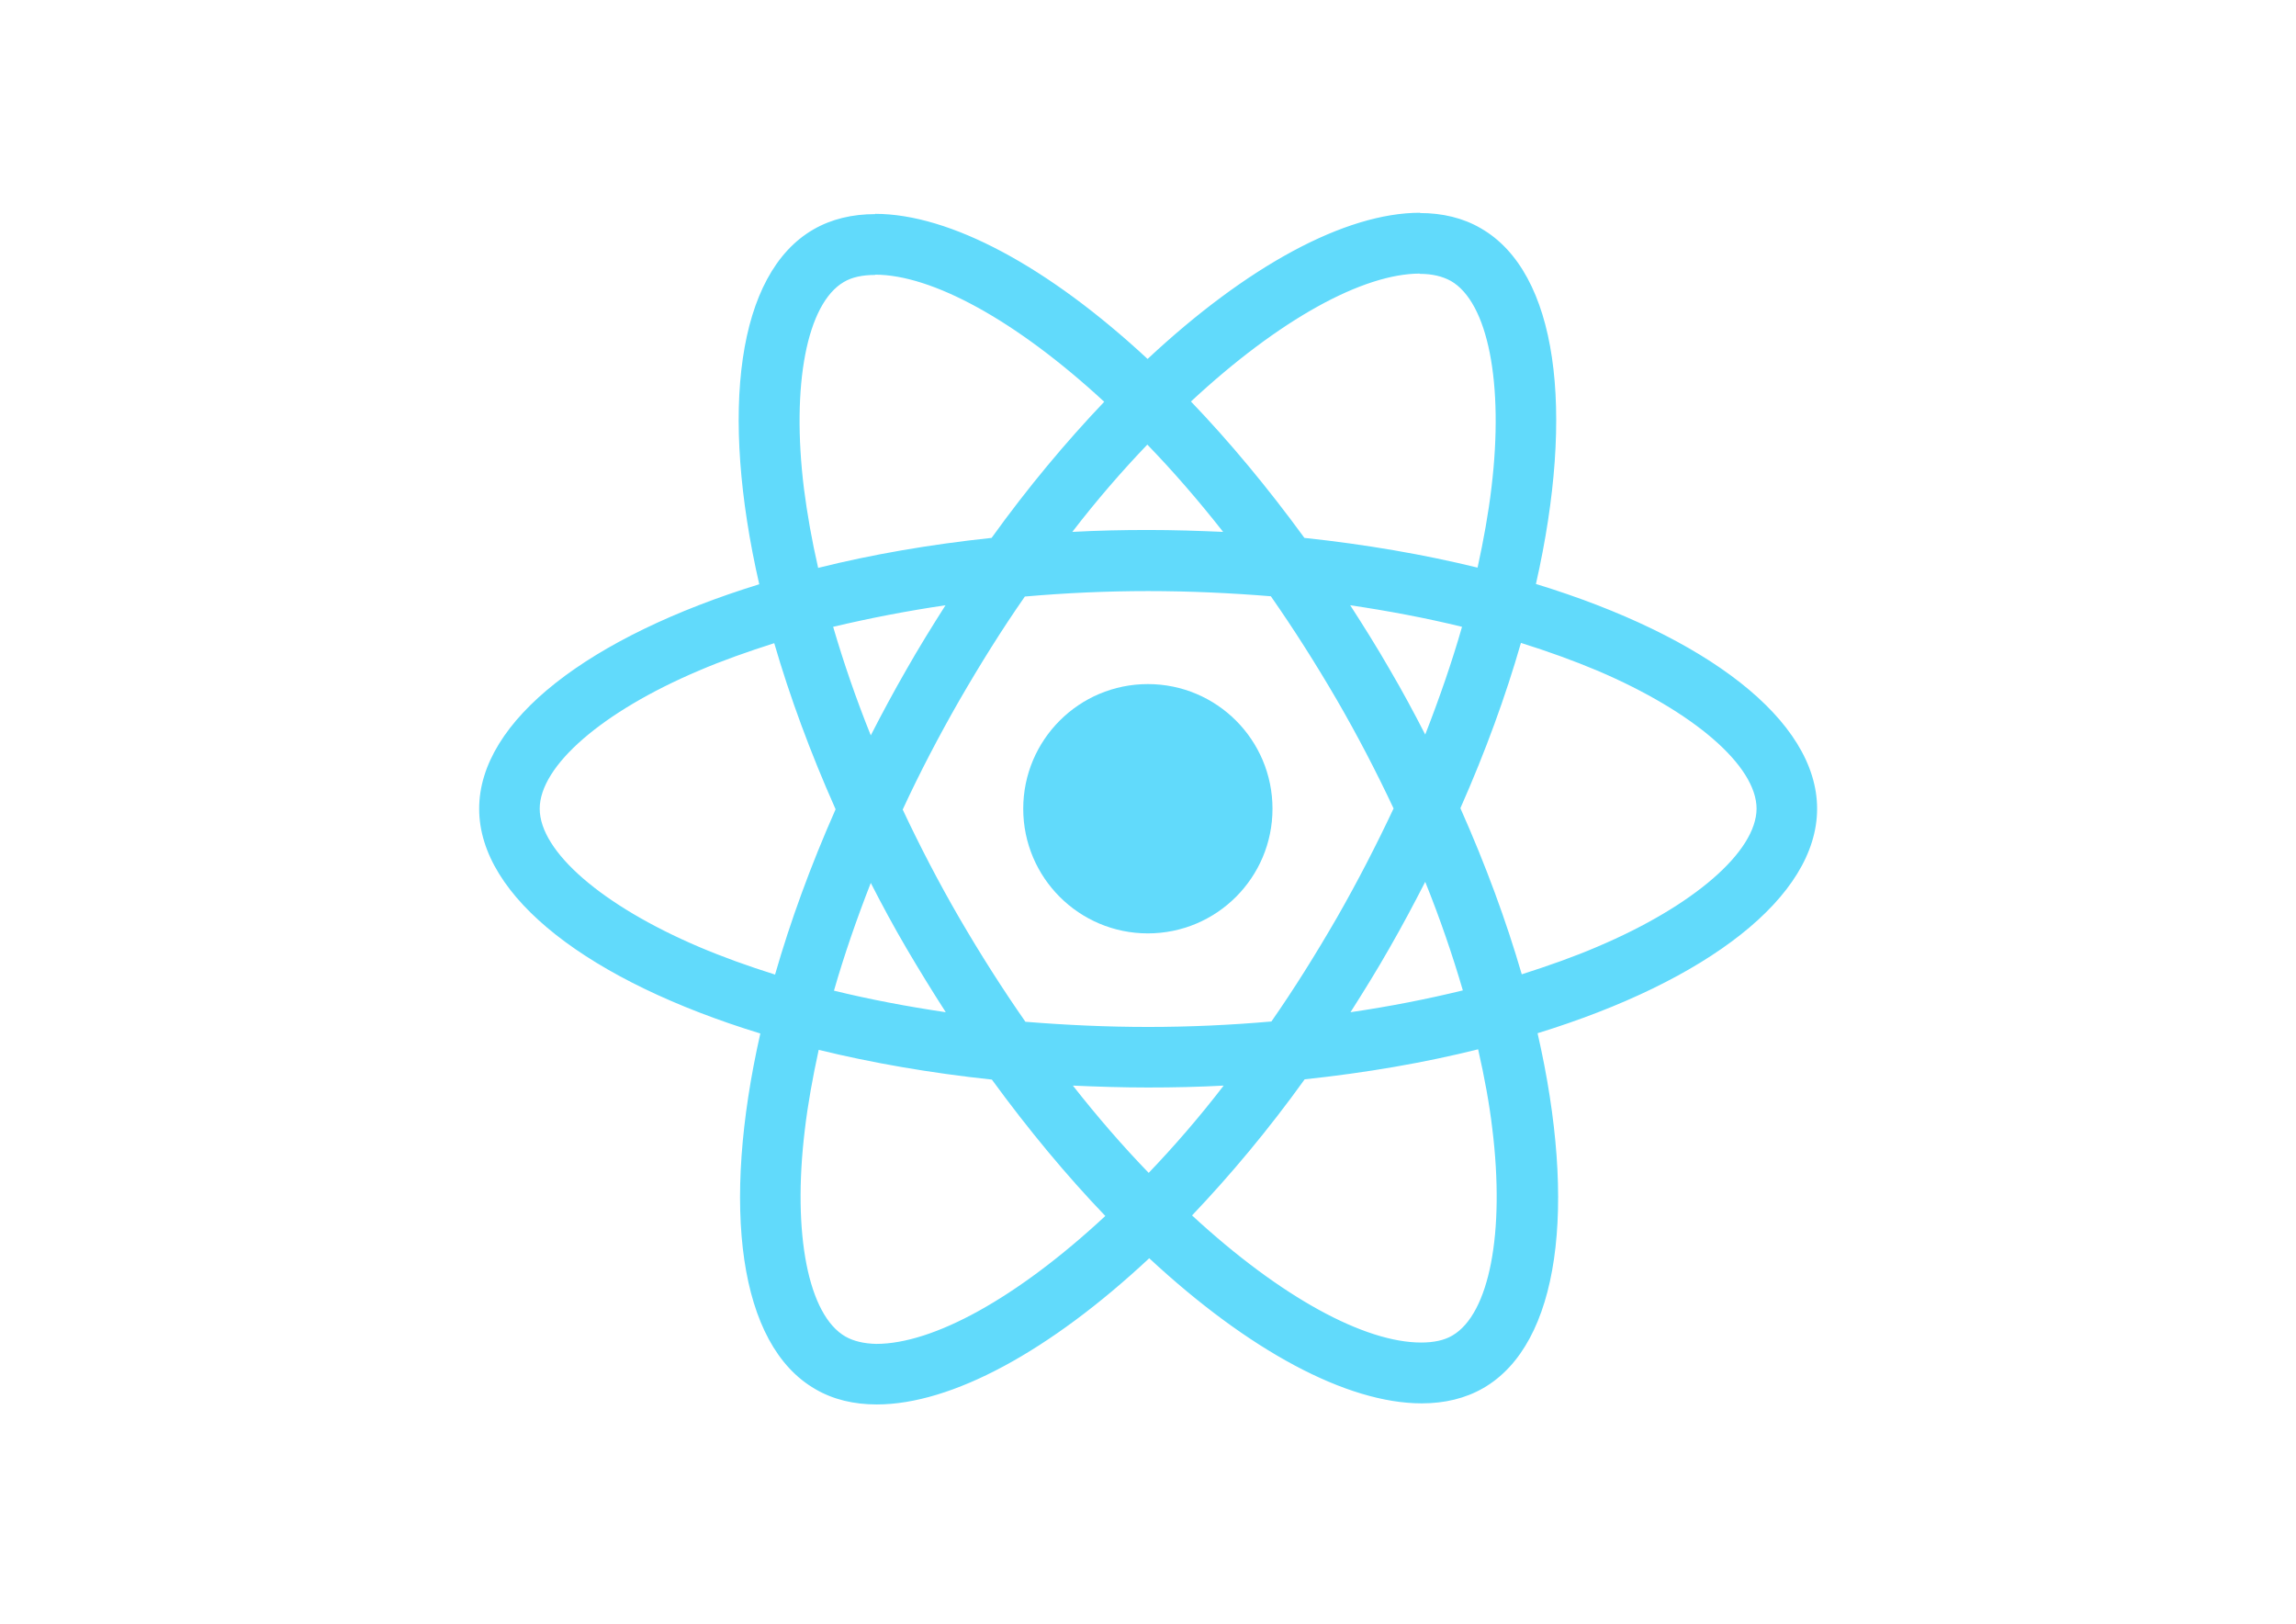
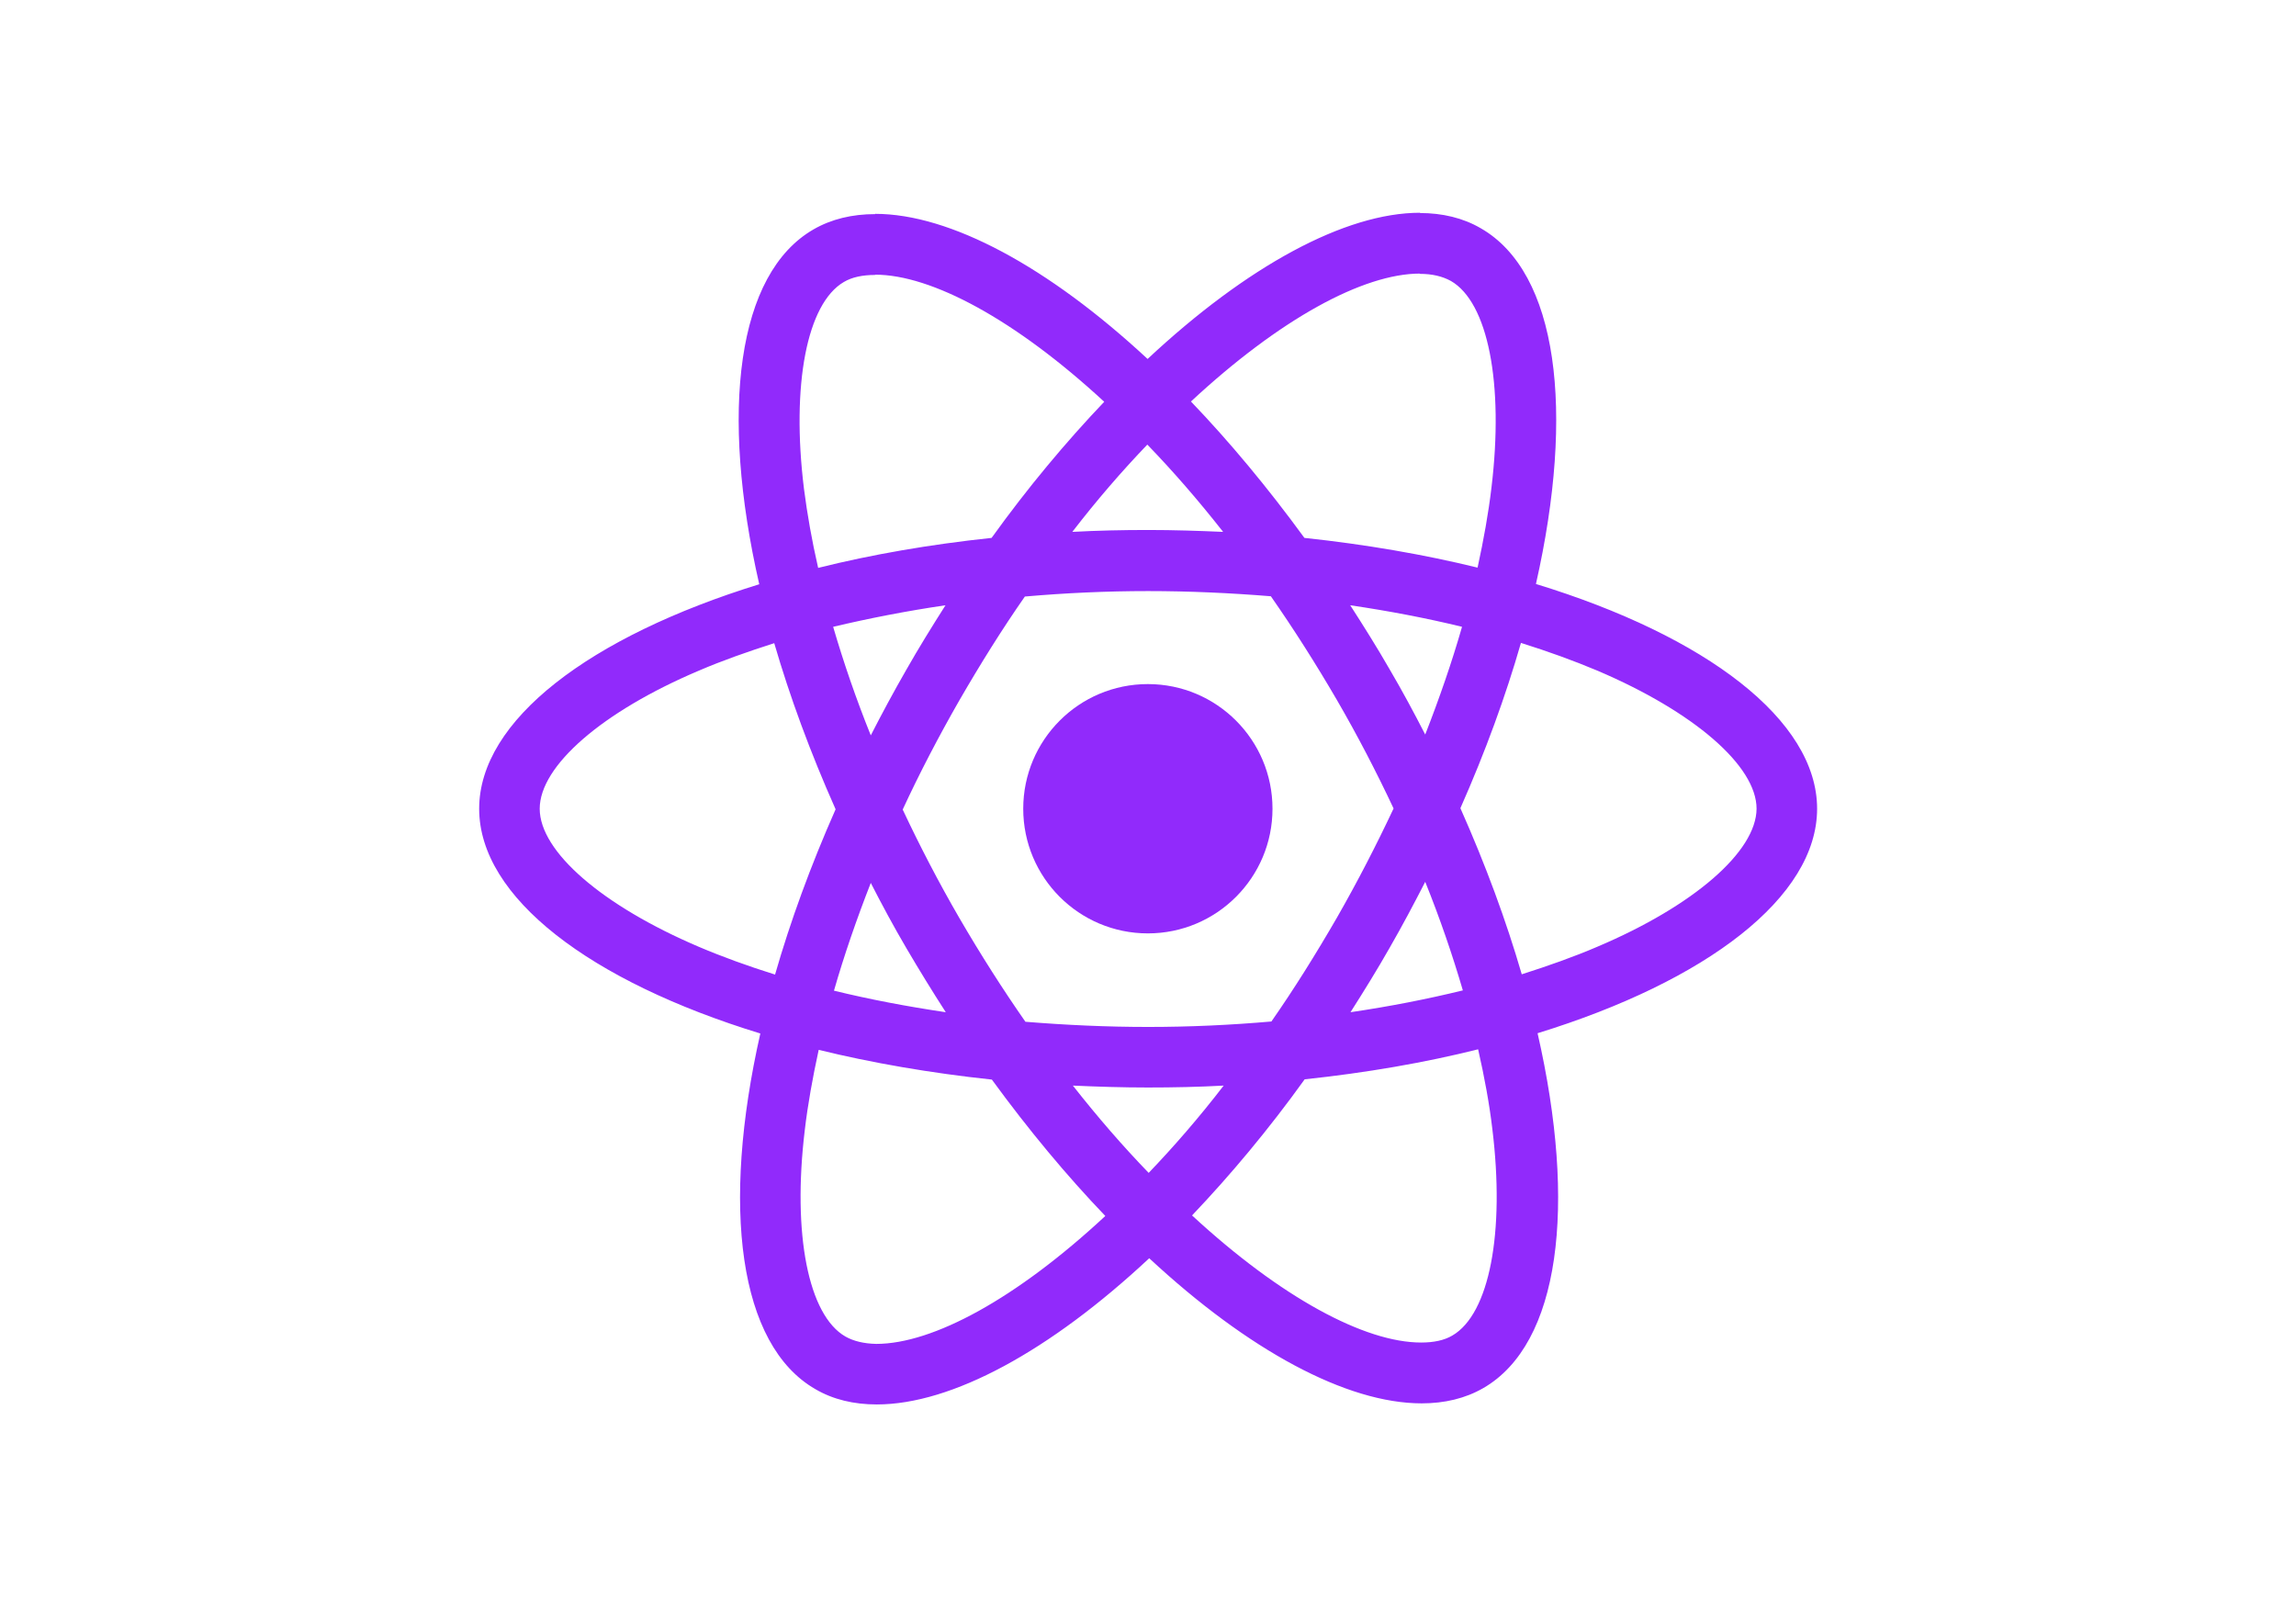
<svg xmlns="http://www.w3.org/2000/svg" viewBox="0 0 841.9 595.3">
-   <g fill="#61DAFB">
+   <g fill="#912AFB">
    <path d="M666.3 296.5c0-32.5-40.7-63.3-103.1-82.4 14.4-63.6 8-114.2-20.2-130.4-6.5-3.8-14.1-5.6-22.4-5.6v22.3c4.6 0 8.3.9 11.4 2.6 13.6 7.8 19.5 37.5 14.9 75.7-1.1 9.4-2.9 19.3-5.1 29.4-19.6-4.8-41-8.5-63.5-10.9-13.5-18.5-27.5-35.3-41.6-50 32.6-30.3 63.2-46.9 84-46.9V78c-27.5 0-63.5 19.6-99.9 53.6-36.4-33.8-72.4-53.2-99.9-53.2v22.3c20.7 0 51.4 16.5 84 46.6-14 14.7-28 31.4-41.3 49.9-22.6 2.4-44 6.1-63.6 11-2.3-10-4-19.7-5.2-29-4.7-38.2 1.1-67.9 14.6-75.8 3-1.8 6.9-2.6 11.5-2.6V78.5c-8.4 0-16 1.8-22.6 5.6-28.1 16.2-34.4 66.7-19.9 130.1-62.2 19.2-102.7 49.9-102.7 82.3 0 32.5 40.7 63.3 103.1 82.4-14.4 63.6-8 114.2 20.2 130.4 6.5 3.8 14.1 5.6 22.5 5.6 27.5 0 63.5-19.6 99.9-53.6 36.4 33.8 72.4 53.2 99.9 53.2 8.4 0 16-1.8 22.6-5.6 28.1-16.2 34.4-66.7 19.9-130.1 62-19.1 102.5-49.9 102.5-82.3zm-130.2-66.7c-3.7 12.9-8.3 26.2-13.5 39.5-4.1-8-8.4-16-13.1-24-4.6-8-9.5-15.8-14.4-23.4 14.2 2.1 27.9 4.7 41 7.9zm-45.8 106.5c-7.8 13.5-15.8 26.3-24.1 38.2-14.9 1.3-30 2-45.2 2-15.1 0-30.2-.7-45-1.9-8.3-11.9-16.4-24.6-24.2-38-7.6-13.1-14.5-26.4-20.8-39.8 6.2-13.4 13.2-26.8 20.7-39.9 7.8-13.5 15.8-26.3 24.1-38.2 14.9-1.3 30-2 45.2-2 15.1 0 30.2.7 45 1.9 8.3 11.9 16.4 24.6 24.2 38 7.6 13.1 14.5 26.4 20.8 39.8-6.3 13.4-13.2 26.8-20.7 39.9zm32.3-13c5.4 13.4 10 26.8 13.8 39.8-13.1 3.2-26.9 5.9-41.2 8 4.9-7.7 9.8-15.6 14.4-23.7 4.6-8 8.9-16.1 13-24.1zM421.2 430c-9.3-9.6-18.6-20.3-27.8-32 9 .4 18.2.7 27.5.7 9.4 0 18.7-.2 27.8-.7-9 11.7-18.3 22.4-27.5 32zm-74.4-58.9c-14.2-2.1-27.9-4.7-41-7.9 3.7-12.9 8.3-26.2 13.5-39.5 4.1 8 8.4 16 13.1 24 4.7 8 9.5 15.8 14.4 23.4zM420.7 163c9.3 9.6 18.6 20.3 27.8 32-9-.4-18.2-.7-27.5-.7-9.4 0-18.7.2-27.8.7 9-11.7 18.3-22.4 27.5-32zm-74 58.9c-4.9 7.7-9.8 15.6-14.4 23.7-4.6 8-8.9 16-13 24-5.4-13.4-10-26.8-13.8-39.8 13.1-3.1 26.9-5.8 41.2-7.9zm-90.5 125.2c-35.4-15.1-58.3-34.9-58.3-50.6 0-15.7 22.9-35.6 58.3-50.6 8.6-3.7 18-7 27.7-10.1 5.7 19.6 13.2 40 22.5 60.9-9.2 20.8-16.6 41.1-22.2 60.6-9.9-3.1-19.3-6.5-28-10.2zM310 490c-13.6-7.8-19.5-37.5-14.9-75.7 1.1-9.4 2.9-19.3 5.1-29.4 19.6 4.8 41 8.5 63.5 10.9 13.5 18.5 27.5 35.3 41.6 50-32.6 30.3-63.2 46.9-84 46.9-4.5-.1-8.3-1-11.3-2.7zm237.2-76.2c4.7 38.2-1.1 67.9-14.6 75.8-3 1.8-6.9 2.6-11.5 2.6-20.7 0-51.4-16.5-84-46.6 14-14.7 28-31.4 41.3-49.9 22.6-2.4 44-6.1 63.6-11 2.3 10.1 4.1 19.8 5.2 29.1zm38.5-66.7c-8.6 3.7-18 7-27.7 10.1-5.7-19.6-13.2-40-22.5-60.9 9.2-20.8 16.6-41.1 22.2-60.6 9.9 3.1 19.3 6.5 28.1 10.2 35.4 15.1 58.3 34.9 58.3 50.6-.1 15.7-23 35.6-58.4 50.6zM320.8 78.4z" />
    <circle cx="420.9" cy="296.5" r="45.7" />
    <path d="M520.5 78.1z" />
  </g>
</svg>
